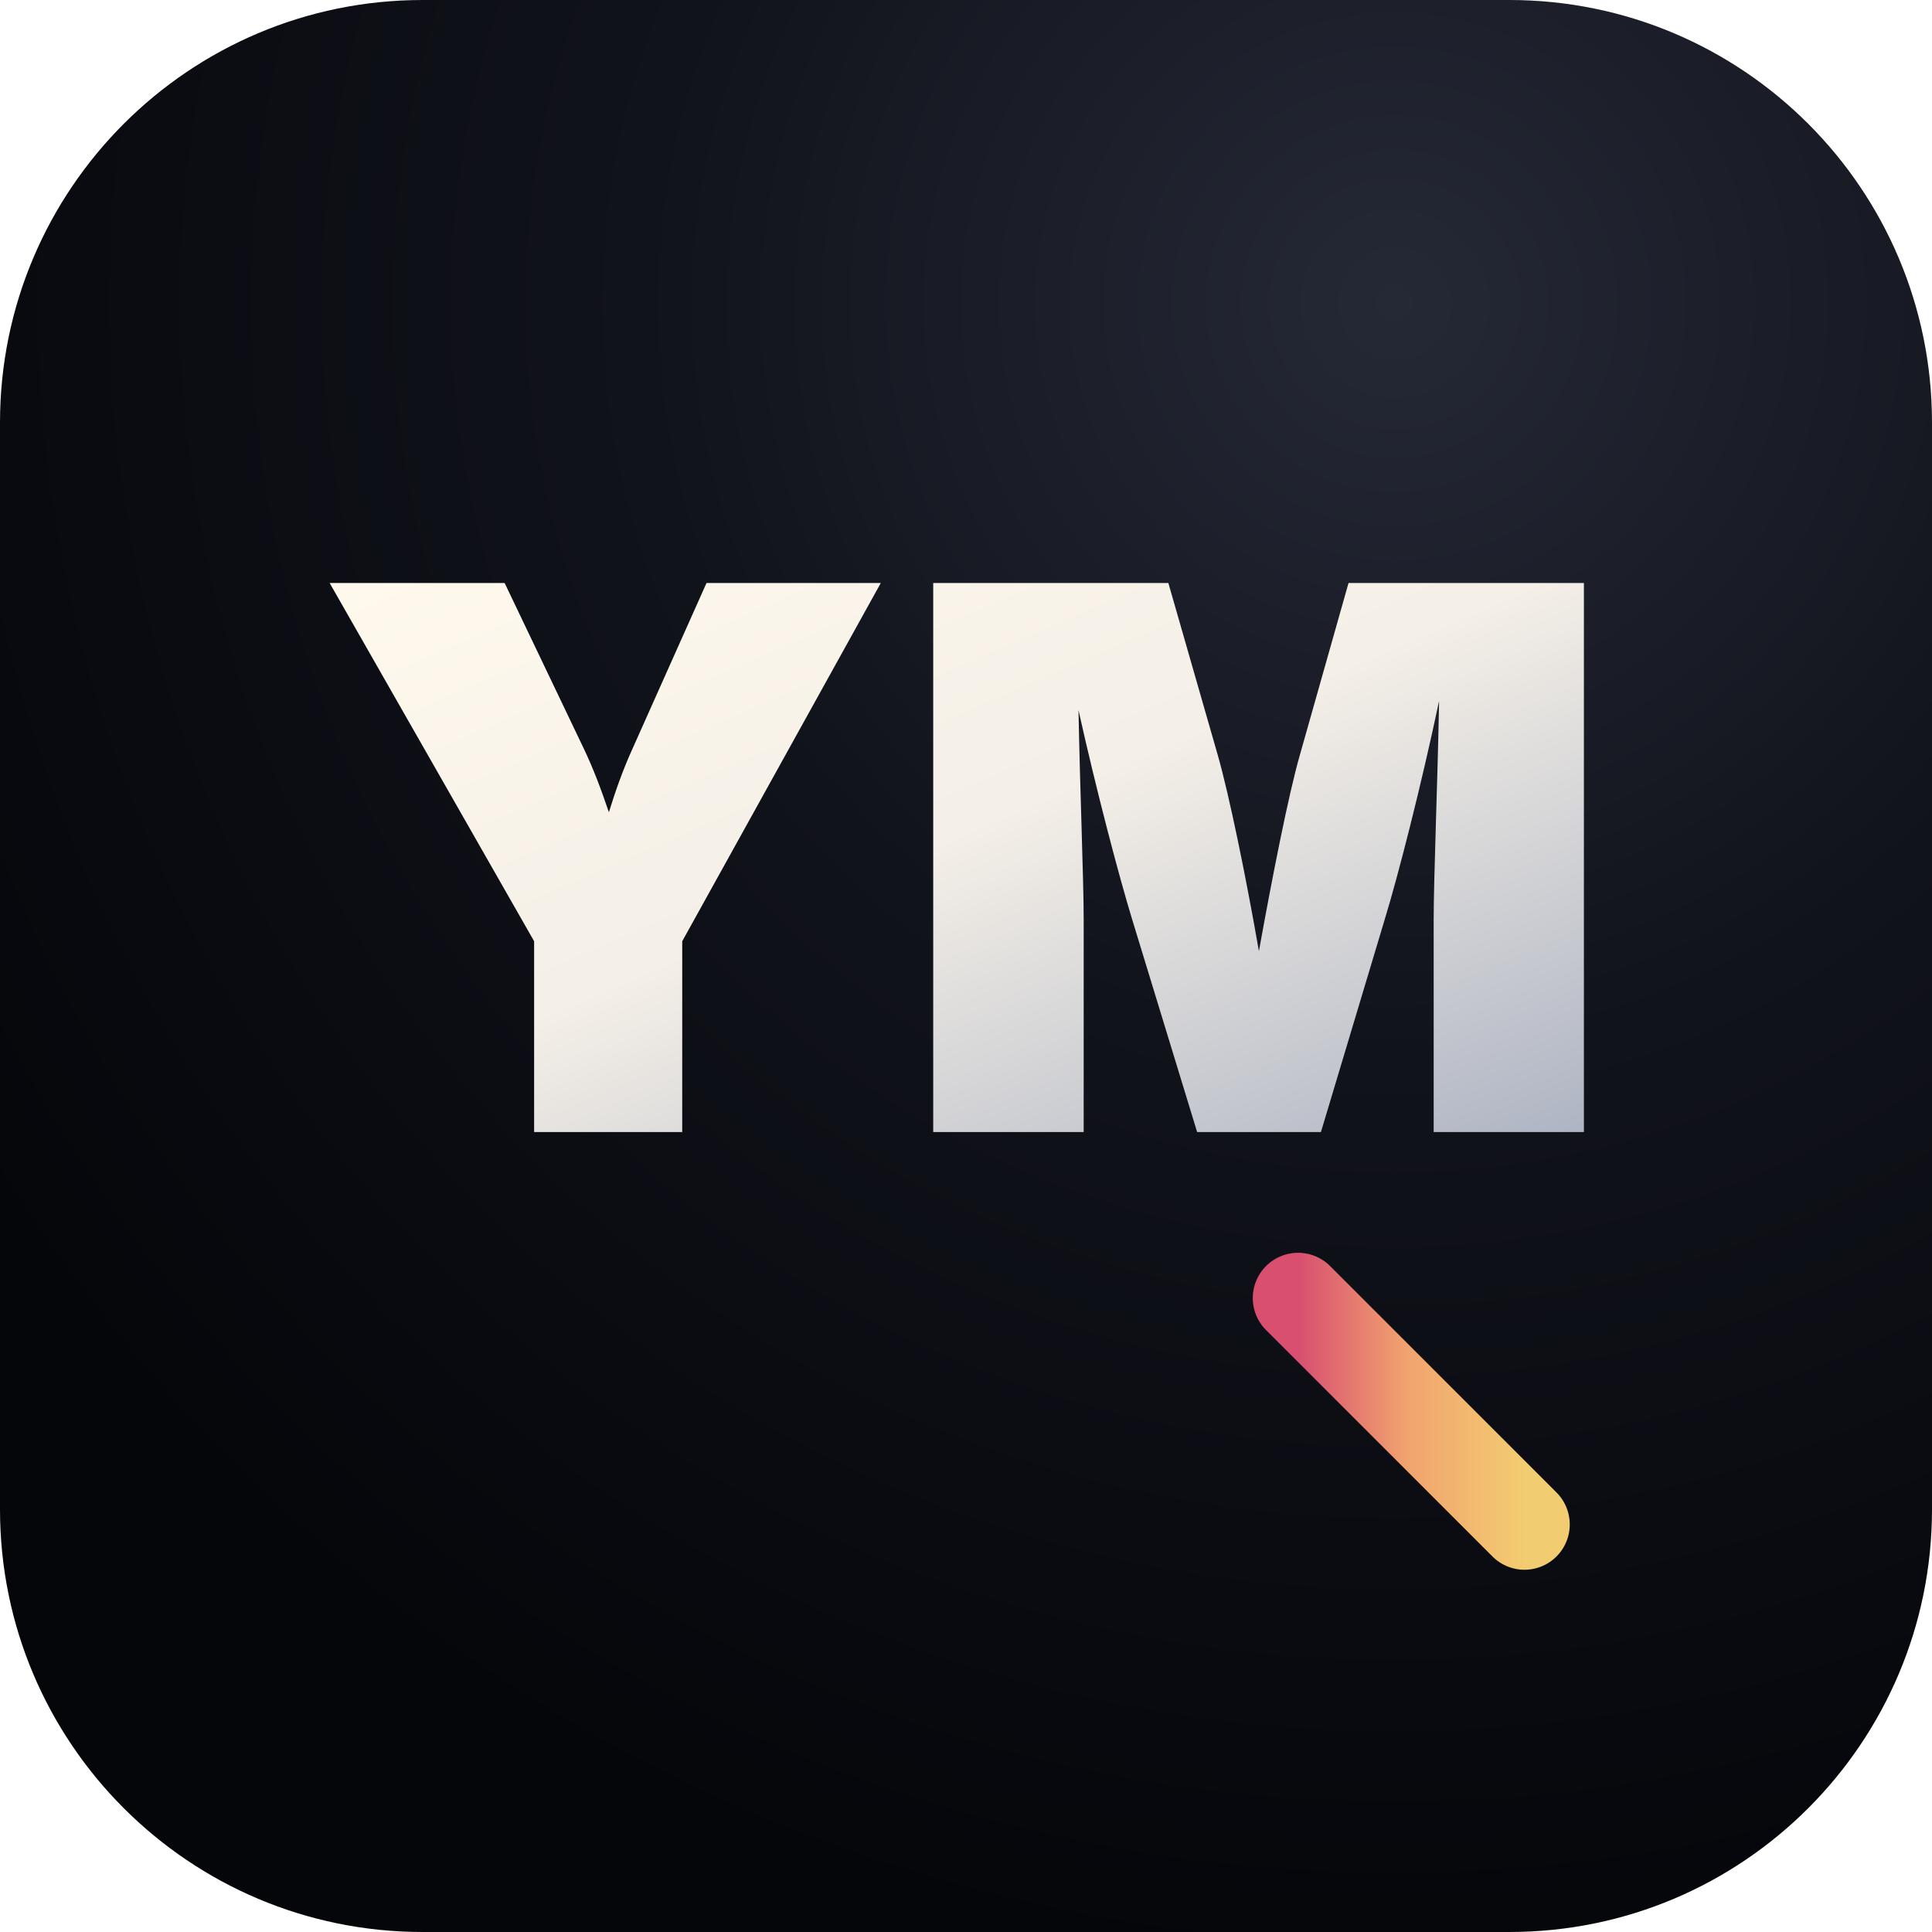
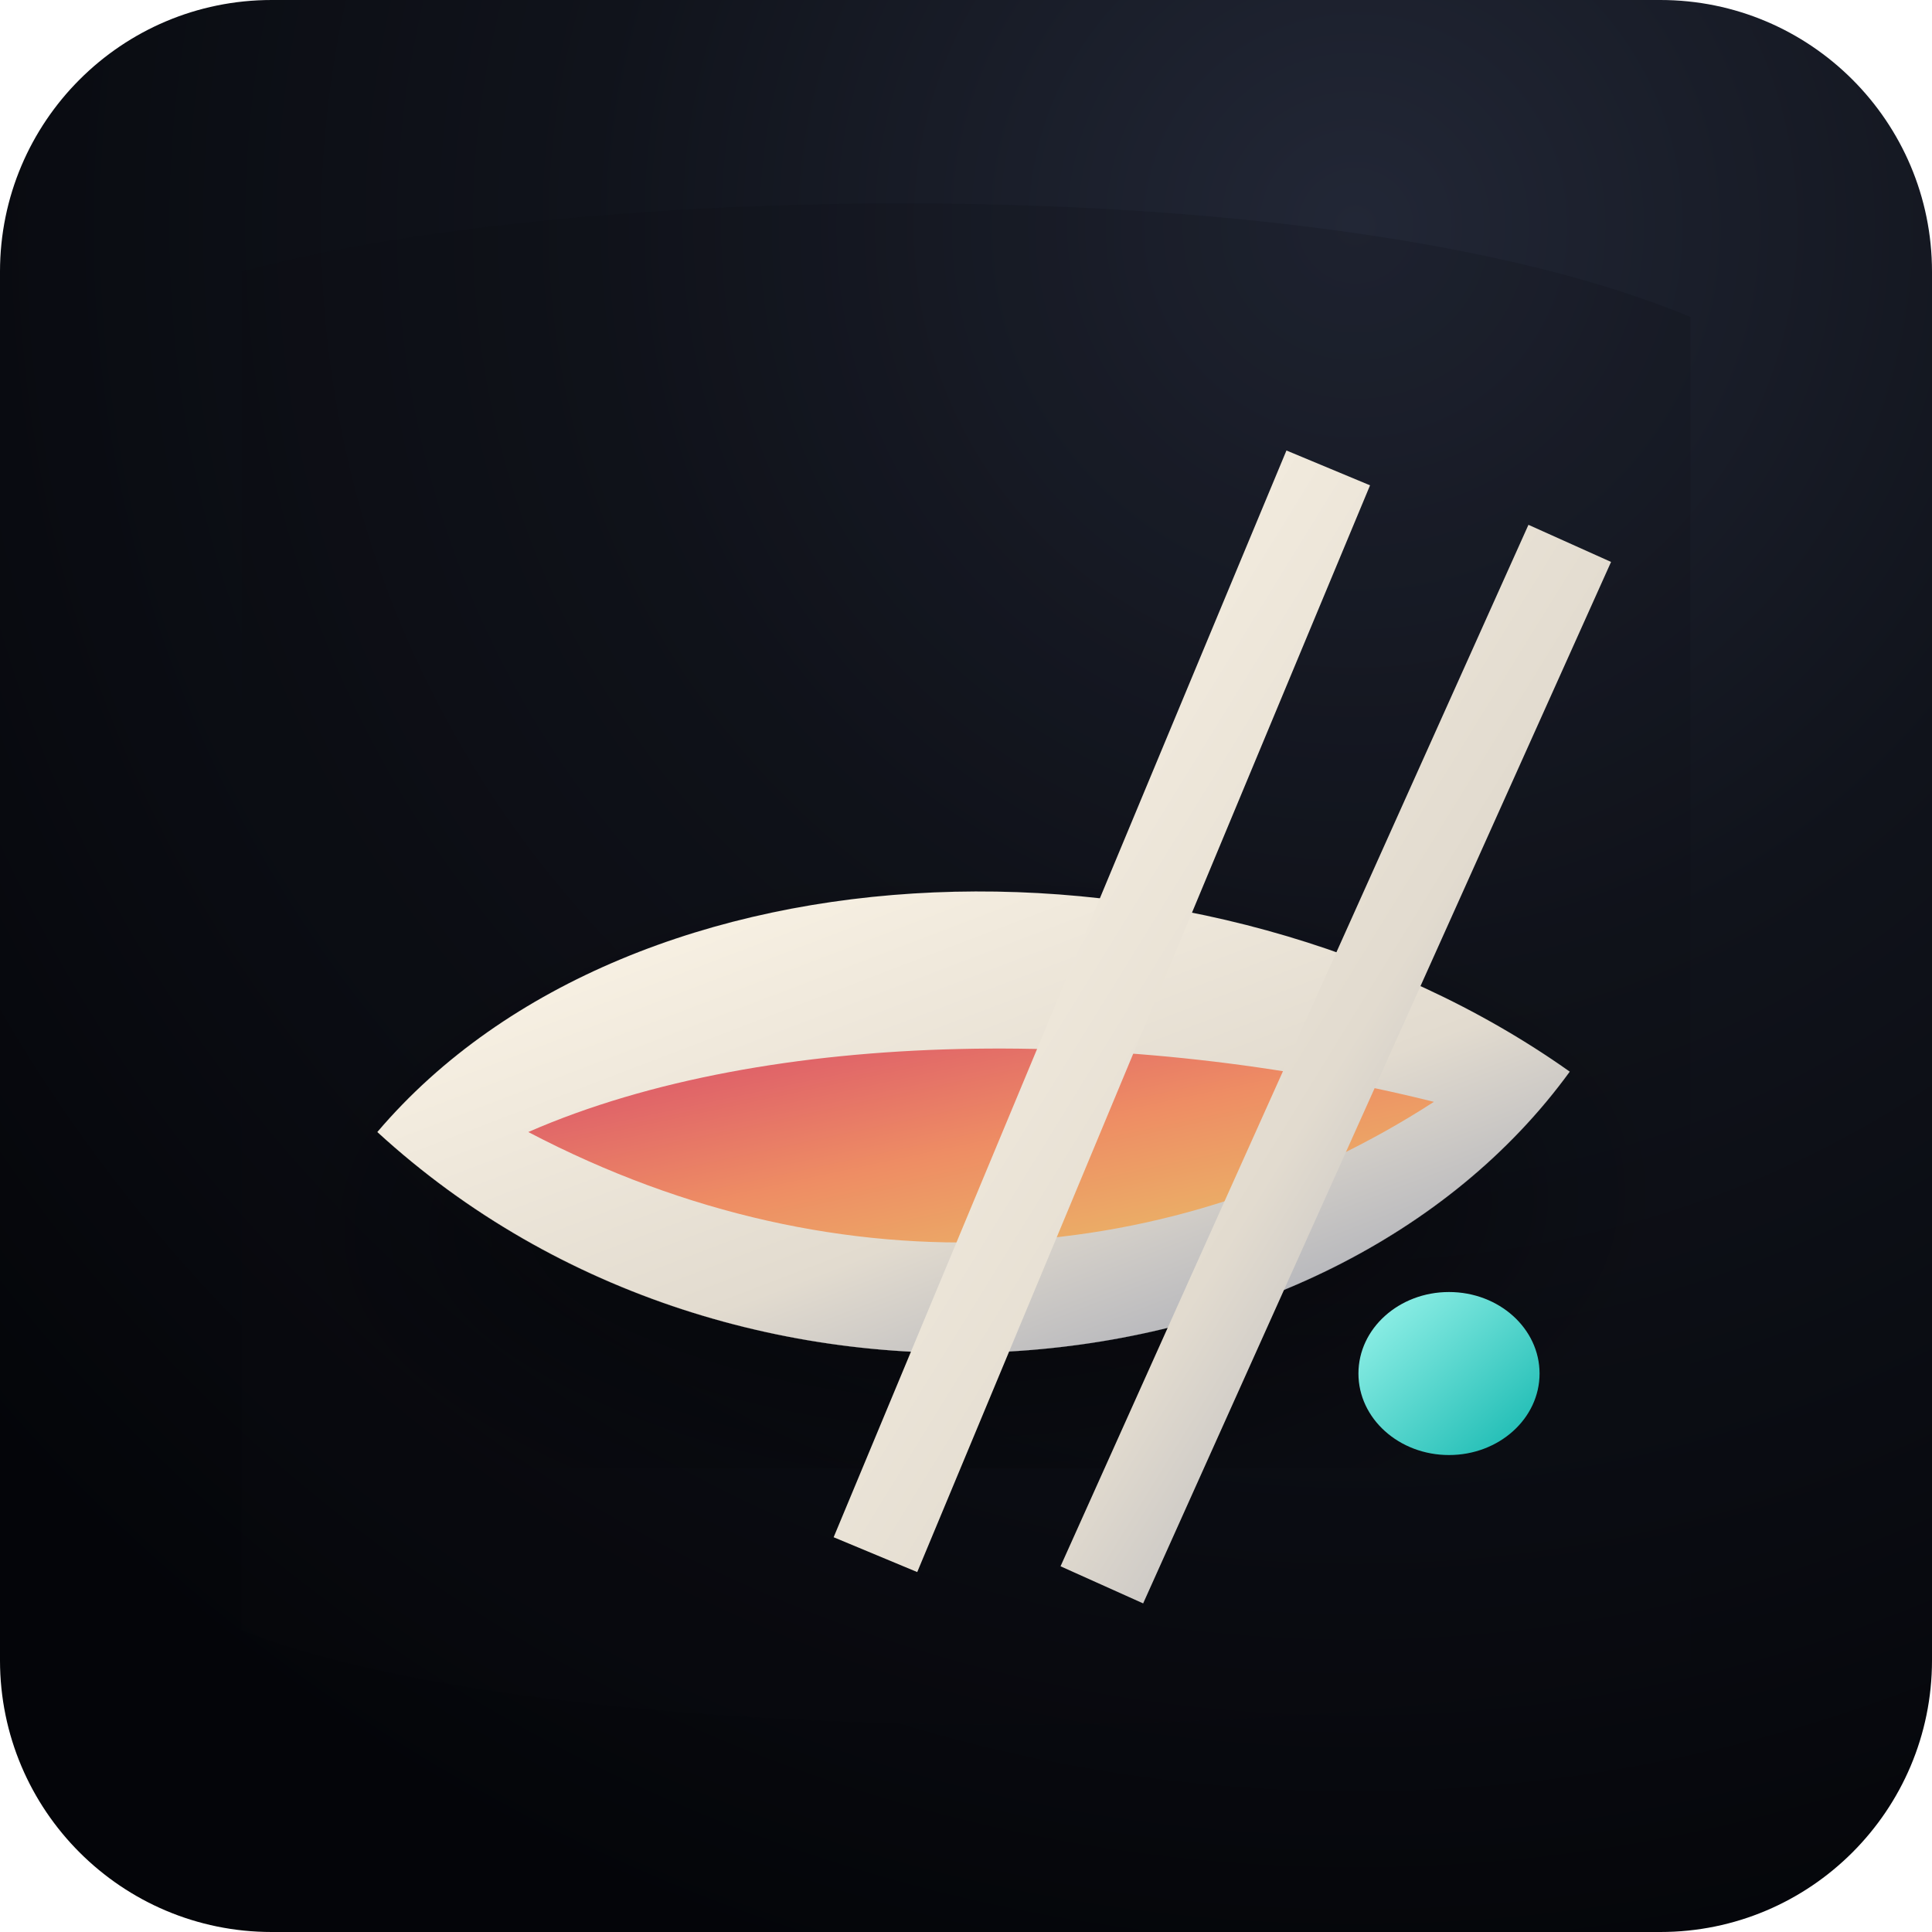
<svg xmlns="http://www.w3.org/2000/svg" viewBox="0 0 128 128" role="img" aria-label="Yum icon">
  <defs>
-     <radialGradient id="glass" cx="72%" cy="16%" r="86%">
-       <stop offset="0" stop-color="#252936" />
-       <stop offset="0.45" stop-color="#11131b" />
-       <stop offset="1" stop-color="#05060a" />
+     <radialGradient id="tile" cx="70%" cy="12%" r="94%">
+       <stop offset="0" stop-color="#222736" />
+       <stop offset="0.42" stop-color="#10131b" />
+       <stop offset="1" stop-color="#040509" />
    </radialGradient>
-     <linearGradient id="metal" x1="0" y1="0" x2="1" y2="1">
-       <stop offset="0" stop-color="#fff9ed" />
-       <stop offset="0.48" stop-color="#f4efe7" />
-       <stop offset="1" stop-color="#aeb4c3" />
+     <linearGradient id="ivory" x1="0" y1="0" x2="1" y2="1">
+       <stop offset="0" stop-color="#fff8ea" />
+       <stop offset="0.6" stop-color="#e2dbcf" />
+       <stop offset="1" stop-color="#949bad" />
    </linearGradient>
-     <linearGradient id="roseGold" x1="0" y1="0" x2="1" y2="0">
-       <stop offset="0" stop-color="#d84f70" />
-       <stop offset="0.48" stop-color="#f1a36f" />
-       <stop offset="1" stop-color="#f2cc70" />
+     <linearGradient id="warm" x1="0" y1="0" x2="1" y2="1">
+       <stop offset="0" stop-color="#d84d6b" />
+       <stop offset="0.5" stop-color="#ee8d64" />
+       <stop offset="1" stop-color="#e9c268" />
    </linearGradient>
+     <linearGradient id="aqua" x1="0" y1="0" x2="1" y2="1">
+       <stop offset="0" stop-color="#9cf5ec" />
+       <stop offset="1" stop-color="#13b7af" />
+     </linearGradient>
+     <linearGradient id="blue" x1="0" y1="0" x2="1" y2="1">
+       <stop offset="0" stop-color="#c4c7ff" />
+       <stop offset="1" stop-color="#7187ff" />
+     </linearGradient>
+     <filter id="shade" x="-25%" y="-25%" width="150%" height="150%">
+       <feDropShadow dx="0" dy="7" stdDeviation="6" flood-color="#000" flood-opacity=".34" />
+     </filter>
  </defs>
-   <rect width="128" height="128" rx="28" fill="url(#glass)" />
-   <text x="64" y="75" text-anchor="middle" font-family="Inter, Arial, Helvetica, sans-serif" font-size="50" font-weight="950" letter-spacing="0" fill="url(#metal)">YM</text>
-   <path d="M86 86 101 101" stroke="url(#roseGold)" stroke-width="6" stroke-linecap="round" />
+   <rect width="128" height="128" rx="18" fill="url(#tile)" />
+   <path d="M16 18c22-6 72-7 96 3v89c-23 6-76 6-96-2Z" fill="#090b11" opacity=".18" />
+   <path d="M25 75c17-20 55-21 79-4-16 22-55 26-79 4Z" fill="url(#ivory)" filter="url(#shade)" />
+   <path d="M35 75c16-7 40-7 60-2-17 11-39 13-60 2Z" fill="url(#warm)" />
+   <path d="M88 31 58 103M104 36 73 105" fill="none" stroke="url(#ivory)" stroke-width="6" stroke-linecap="butt" stroke-linejoin="miter" />
+   <ellipse cx="96" cy="91" rx="6" ry="5.4" fill="url(#aqua)" />
</svg>
